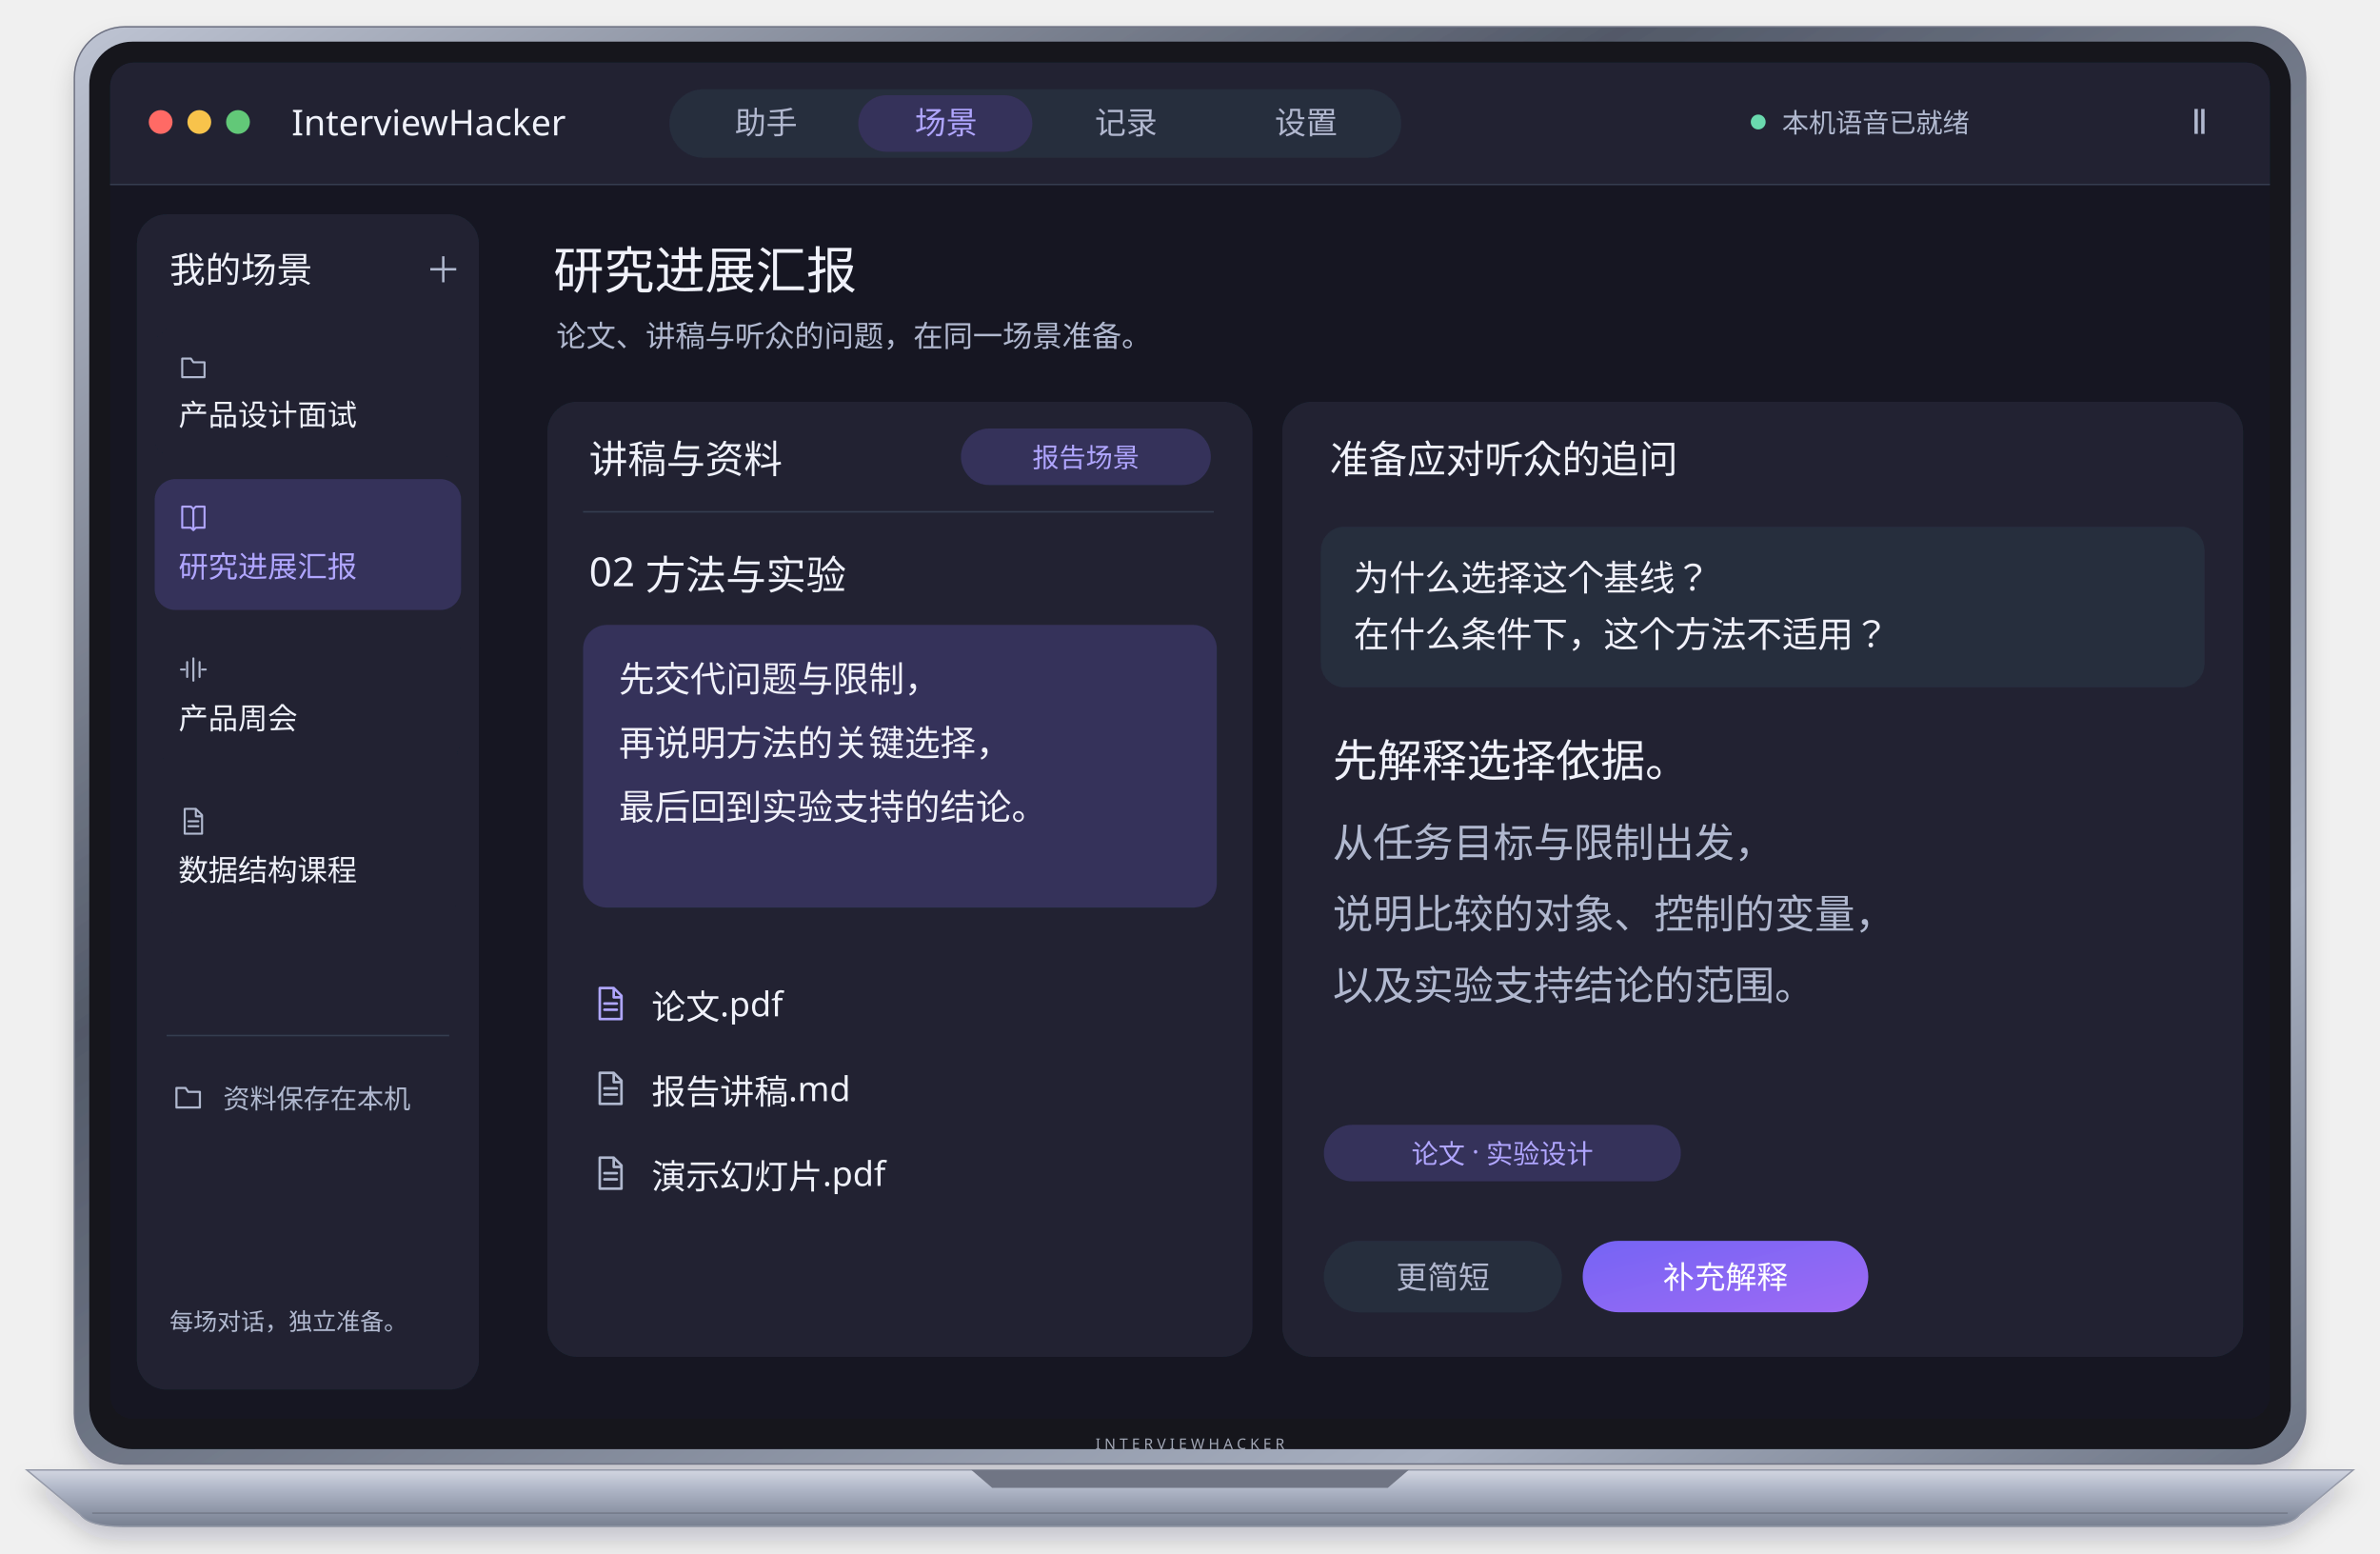
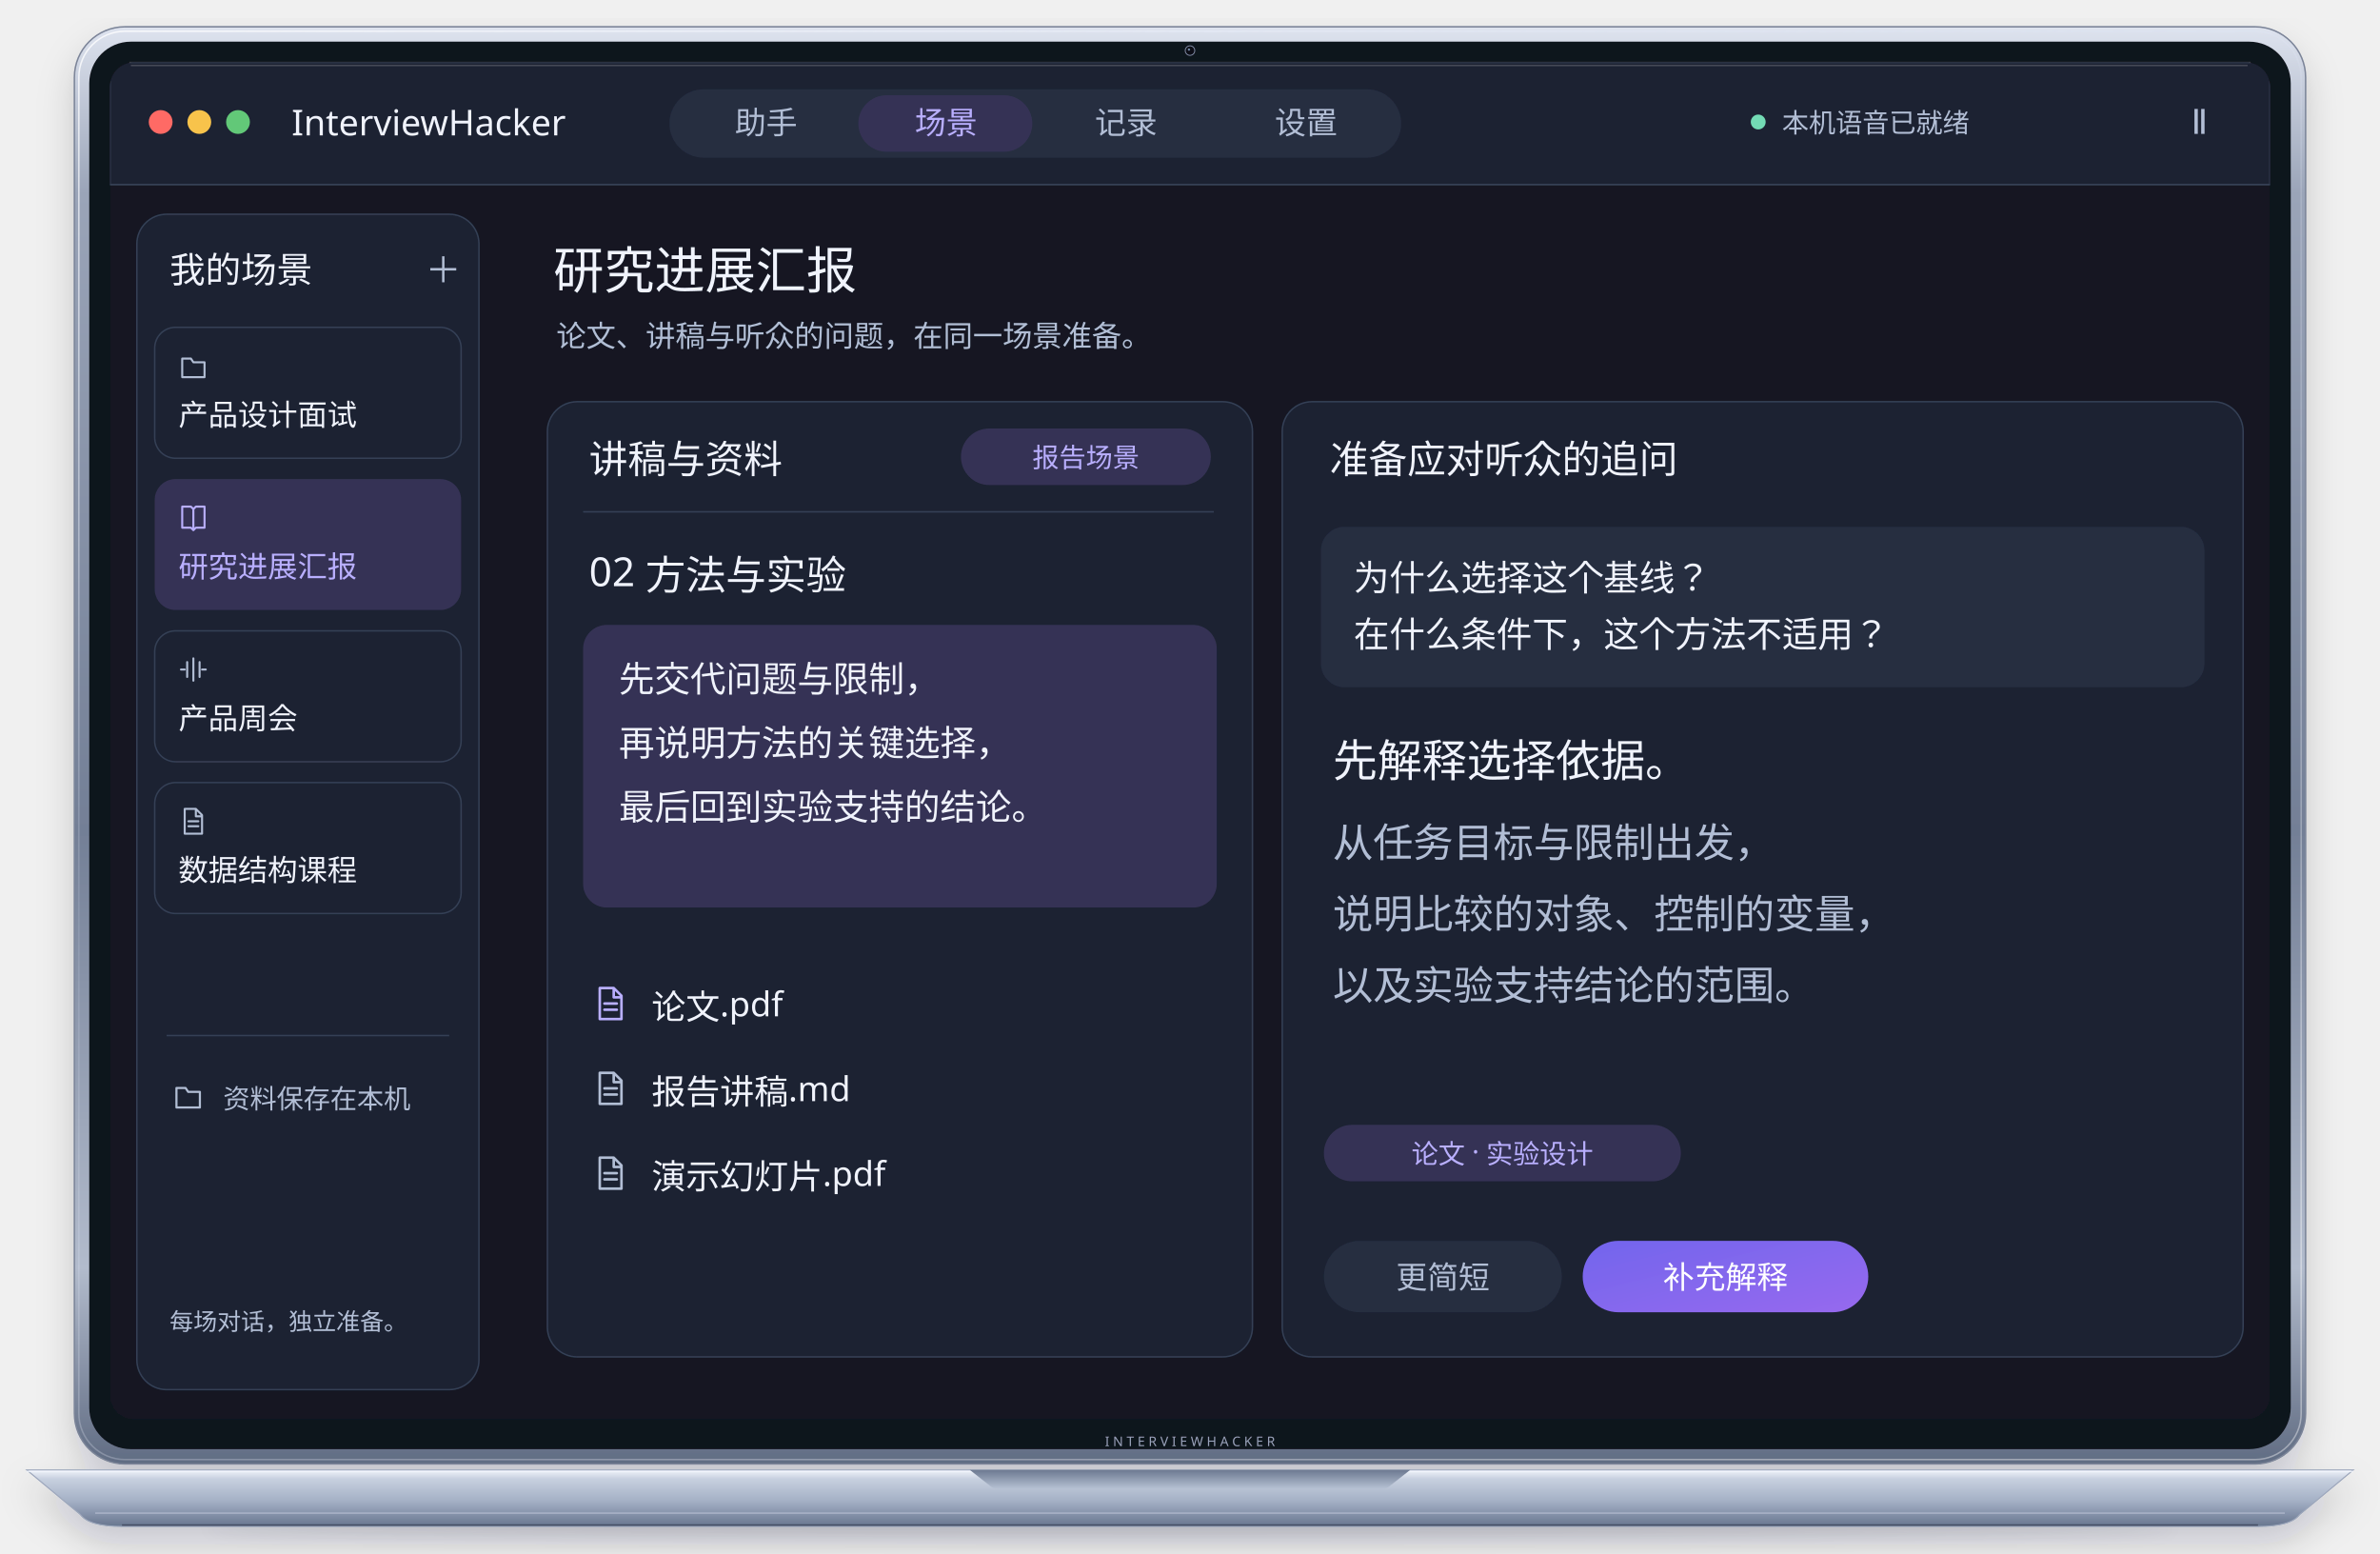
<svg xmlns="http://www.w3.org/2000/svg" width="1600" height="1044" viewBox="0 0 1600 1044" fill="none">
  <defs>
    <linearGradient id="accent" x1="0" y1="0" x2="1" y2="1">
-       <stop stop-color="#7564f4" />
-       <stop offset="1" stop-color="#9e6af4" />
+       <stop stop-color="#7265ed" />
+       <stop offset="1" stop-color="#9769ee" />
    </linearGradient>
-     <linearGradient id="metal" x1="0" y1="0" x2="1" y2="1">
-       <stop stop-color="#bfc5d4" />
-       <stop offset=".35" stop-color="#525968" />
-       <stop offset=".8" stop-color="#a7afc0" />
-       <stop offset="1" stop-color="#6b7383" />
+     <linearGradient id="metal" x1="0" y1="0" x2="0" y2="1">
+       <stop stop-color="#e1e6f1" />
+       <stop offset=".12" stop-color="#9aa4b8" />
+       <stop offset=".56" stop-color="#737f96" />
+       <stop offset=".86" stop-color="#b2bbcc" />
+       <stop offset="1" stop-color="#5d6980" />
+     </linearGradient>
+     <linearGradient id="rim-light" x1="0" y1="0" x2=".7" y2="1">
+       <stop stop-color="#fff" stop-opacity=".8" />
+       <stop offset=".42" stop-color="#e0e8fb" stop-opacity=".14" />
+       <stop offset="1" stop-color="#fff" stop-opacity=".4" />
    </linearGradient>
    <linearGradient id="base" x1="0" y1="0" x2="0" y2="1">
-       <stop stop-color="#d2d6e1" />
-       <stop offset=".35" stop-color="#aeb5c6" />
-       <stop offset="1" stop-color="#777f90" />
+       <stop stop-color="#f0f3fa" />
+       <stop offset=".16" stop-color="#c7d0df" />
+       <stop offset=".55" stop-color="#a4b0c5" />
+       <stop offset="1" stop-color="#67758f" />
+     </linearGradient>
+     <linearGradient id="notch" x1="0" y1="0" x2="0" y2="1">
+       <stop stop-color="#6c7991" />
+       <stop offset="1" stop-color="#b8c3d5" />
    </linearGradient>
    <clipPath id="display">
      <rect x="74" y="42" width="1452" height="912" rx="16" />
    </clipPath>
-     <filter id="device-shadow" x="-10%" y="-10%" width="120%" height="135%">
-       <feDropShadow dx="0" dy="9" stdDeviation="8" flood-color="#0e1427" flood-opacity=".18" />
+     <filter id="device-shadow" x="-8%" y="-6%" width="116%" height="126%">
+       <feDropShadow dx="0" dy="12" stdDeviation="12" flood-color="#0d1426" flood-opacity=".17" />
+     </filter>
+     <filter id="contact-shadow" x="-10%" y="-100%" width="120%" height="300%">
+       <feGaussianBlur stdDeviation="6" />
    </filter>
    <filter id="card-shadow" x="-20%" y="-20%" width="140%" height="160%">
-       <feDropShadow dx="0" dy="22" stdDeviation="22" flood-color="#0e1427" flood-opacity=".18" />
+       <feDropShadow dx="0" dy="15" stdDeviation="17" flood-color="#0d1426" flood-opacity=".16" />
    </filter>
    <filter id="phone-shadow" x="-20%" y="-10%" width="140%" height="130%">
-       <feDropShadow dx="0" dy="12" stdDeviation="10" flood-color="#0e1427" flood-opacity=".2" />
+       <feDropShadow dx="0" dy="12" stdDeviation="10" flood-color="#0d1426" flood-opacity=".18" />
    </filter>
  </defs>
  <g font-family="'HarmonyOS Sans SC','PingFang SC','Microsoft YaHei',sans-serif" text-rendering="geometricPrecision">
+     <ellipse cx="800" cy="1026" rx="660" ry="6" fill="#101626" opacity=".16" filter="url(#contact-shadow)" />
    <g filter="url(#device-shadow)">
-       <rect x="50" y="18" width="1500" height="966" rx="34" fill="url(#metal)" stroke="#6e7283" />
-       <rect x="60" y="28" width="1480" height="946" rx="29" fill="#12141b" stroke="none" />
+       <rect x="50" y="18" width="1500" height="966" rx="34" fill="url(#metal)" stroke="#7b8498" />
+       <rect x="53" y="21" width="1494" height="960" rx="31" fill="none" stroke="url(#rim-light)" />
+       <rect x="60" y="28" width="1480" height="946" rx="28" fill="#10131b" stroke="none" />
+       <path d="M87 42H1513" stroke="#bfc8db" stroke-opacity=".25" />
+       <circle cx="800" cy="34" r="3.2" fill="#090d15" stroke="#8491aa" stroke-width=".6" />
+       <circle cx="799.3" cy="33.3" r=".8" fill="#7186a5" />
      <g clip-path="url(#display)">
-         <rect x="74" y="42" width="1452" height="912" rx="16" fill="#141722" stroke="none" />
-         <rect x="74" y="42" width="1452" height="82" rx="0" fill="#202433" stroke="none" />
-         <path d="M74 124H1526" stroke="#363c50" />
+         <rect x="74" y="42" width="1452" height="912" rx="16" fill="#121723" stroke="none" />
+         <rect x="74" y="42" width="1452" height="82" rx="0" fill="#1c2232" stroke="#343f55" />
+         <path d="M74 124H1526" stroke="#343f55" />
        <circle cx="108" cy="82" r="8" fill="#ff6a65" />
        <circle cx="134" cy="82" r="8" fill="#f8c34b" />
        <circle cx="160" cy="82" r="8" fill="#62c878" />
-         <text x="196" y="91" font-size="24" font-weight="500" fill="#f0f1fa">InterviewHacker</text>
-         <rect x="450" y="60" width="492" height="46" rx="23" fill="#282d3e" stroke="none" />
-         <text x="515" y="90" font-size="21" font-weight="500" fill="#b1b8cf" text-anchor="middle">助手</text>
-         <rect x="577" y="64" width="117" height="38" rx="19" fill="#35305a" stroke="none" />
-         <text x="636" y="90" font-size="21" font-weight="500" fill="#b0a6ff" text-anchor="middle">场景</text>
-         <text x="757" y="90" font-size="21" font-weight="500" fill="#b1b8cf" text-anchor="middle">记录</text>
-         <text x="878" y="90" font-size="21" font-weight="500" fill="#b1b8cf" text-anchor="middle">设置</text>
-         <circle cx="1182" cy="82" r="5" fill="#6ad9ae" />
-         <text x="1198" y="89" font-size="18" font-weight="400" fill="#b1b8cf">本机语音已就绪</text>
-         <text x="1473" y="90" font-size="23" font-weight="400" fill="#b1b8cf">Ⅱ</text>
-         <rect x="92" y="144" width="230" height="790" rx="20" fill="#202433" stroke="none" />
-         <text x="114" y="190" font-size="24" font-weight="500" fill="#f0f1fa">我的场景</text>
-         <text x="286" y="190" font-size="24" font-weight="400" fill="#b1b8cf">＋</text>
-         <rect x="104" y="220" width="206" height="88" rx="14" fill="#202433" stroke="none" />
-         <g transform="translate(120 236) scale(0.8333333)" fill="none" stroke="#b1b8cf" stroke-width="1.65" stroke-linecap="round" stroke-linejoin="round">
+         <text x="196" y="91" font-size="24" font-weight="500" fill="#f0f3fc">InterviewHacker</text>
+         <rect x="450" y="60" width="492" height="46" rx="23" fill="#252d40" stroke="none" />
+         <text x="515" y="90" font-size="21" font-weight="500" fill="#b2bed5" text-anchor="middle">助手</text>
+         <rect x="577" y="64" width="117" height="38" rx="19" fill="#353254" stroke="none" />
+         <text x="636" y="90" font-size="21" font-weight="500" fill="#b9afff" text-anchor="middle">场景</text>
+         <text x="757" y="90" font-size="21" font-weight="500" fill="#b2bed5" text-anchor="middle">记录</text>
+         <text x="878" y="90" font-size="21" font-weight="500" fill="#b2bed5" text-anchor="middle">设置</text>
+         <circle cx="1182" cy="82" r="5" fill="#73dbb5" />
+         <text x="1198" y="89" font-size="18" font-weight="400" fill="#b2bed5">本机语音已就绪</text>
+         <text x="1473" y="90" font-size="23" font-weight="400" fill="#b2bed5">Ⅱ</text>
+         <rect x="92" y="144" width="230" height="790" rx="20" fill="#1c2232" stroke="#343f55" />
+         <text x="114" y="190" font-size="24" font-weight="500" fill="#f0f3fc">我的场景</text>
+         <text x="286" y="190" font-size="24" font-weight="400" fill="#b2bed5">＋</text>
+         <rect x="104" y="220" width="206" height="88" rx="14" fill="#1c2232" stroke="#343f55" />
+         <g transform="translate(120 236) scale(0.8333333)" fill="none" stroke="#b2bed5" stroke-width="1.65" stroke-linecap="round" stroke-linejoin="round">
          <path d="M3 6h7l2 3h9v12H3z" />
        </g>
-         <text x="120" y="286" font-size="20" font-weight="400" fill="#f0f1fa">产品设计面试</text>
-         <rect x="104" y="322" width="206" height="88" rx="14" fill="#35305a" stroke="none" />
-         <g transform="translate(120 338) scale(0.8333333)" fill="none" stroke="#b0a6ff" stroke-width="1.65" stroke-linecap="round" stroke-linejoin="round">
+         <text x="120" y="286" font-size="20" font-weight="400" fill="#f0f3fc">产品设计面试</text>
+         <rect x="104" y="322" width="206" height="88" rx="14" fill="#353254" stroke="none" />
+         <g transform="translate(120 338) scale(0.8333333)" fill="none" stroke="#b9afff" stroke-width="1.65" stroke-linecap="round" stroke-linejoin="round">
          <path d="M3 3h7l2 2 2-2h7v17h-7l-2 2-2-2H3zM12 5v17" />
        </g>
-         <text x="120" y="388" font-size="20" font-weight="500" fill="#b0a6ff">研究进展汇报</text>
-         <rect x="104" y="424" width="206" height="88" rx="14" fill="#202433" stroke="none" />
-         <g transform="translate(120 440) scale(0.8333333)" fill="none" stroke="#b1b8cf" stroke-width="1.65" stroke-linecap="round" stroke-linejoin="round">
+         <text x="120" y="388" font-size="20" font-weight="500" fill="#b9afff">研究进展汇报</text>
+         <rect x="104" y="424" width="206" height="88" rx="14" fill="#1c2232" stroke="#343f55" />
+         <g transform="translate(120 440) scale(0.8333333)" fill="none" stroke="#b2bed5" stroke-width="1.65" stroke-linecap="round" stroke-linejoin="round">
          <path d="M2 12h3m2-6v12m5-15v18m5-15v12m2-6h3" />
        </g>
-         <text x="120" y="490" font-size="20" font-weight="400" fill="#f0f1fa">产品周会</text>
-         <rect x="104" y="526" width="206" height="88" rx="14" fill="#202433" stroke="none" />
-         <g transform="translate(120 542) scale(0.8333333)" fill="none" stroke="#b1b8cf" stroke-width="1.65" stroke-linecap="round" stroke-linejoin="round">
+         <text x="120" y="490" font-size="20" font-weight="400" fill="#f0f3fc">产品周会</text>
+         <rect x="104" y="526" width="206" height="88" rx="14" fill="#1c2232" stroke="#343f55" />
+         <g transform="translate(120 542) scale(0.8333333)" fill="none" stroke="#b2bed5" stroke-width="1.65" stroke-linecap="round" stroke-linejoin="round">
          <path d="M5 2h9l5 5v15H5zM14 2v6h5M8 12h8M8 16h8" />
        </g>
-         <text x="120" y="592" font-size="20" font-weight="400" fill="#f0f1fa">数据结构课程</text>
-         <path d="M112 696H302" stroke="#363c50" />
-         <g transform="translate(116 726) scale(0.875)" fill="none" stroke="#b1b8cf" stroke-width="1.65" stroke-linecap="round" stroke-linejoin="round">
+         <text x="120" y="592" font-size="20" font-weight="400" fill="#f0f3fc">数据结构课程</text>
+         <path d="M112 696H302" stroke="#343f55" />
+         <g transform="translate(116 726) scale(0.875)" fill="none" stroke="#b2bed5" stroke-width="1.65" stroke-linecap="round" stroke-linejoin="round">
          <path d="M3 6h7l2 3h9v12H3z" />
        </g>
-         <text x="150" y="745" font-size="18" font-weight="400" fill="#b1b8cf">资料保存在本机</text>
-         <text x="114" y="894" font-size="16" font-weight="400" fill="#b1b8cf">每场对话，独立准备。</text>
-         <text x="372" y="194" font-size="34" font-weight="500" fill="#f0f1fa">研究进展汇报</text>
-         <text x="374" y="233" font-size="20" font-weight="400" fill="#b1b8cf">论文、讲稿与听众的问题，在同一场景准备。</text>
-         <rect x="368" y="270" width="474" height="642" rx="20" fill="#202433" stroke="none" />
-         <rect x="862" y="270" width="646" height="642" rx="20" fill="#202433" stroke="none" />
-         <text x="396" y="318" font-size="26" font-weight="500" fill="#f0f1fa">讲稿与资料</text>
-         <rect x="646" y="288" width="168" height="38" rx="19" fill="#35305a" stroke="none" />
-         <text x="730" y="314" font-size="18" font-weight="500" fill="#b0a6ff" text-anchor="middle">报告场景</text>
-         <path d="M392 344H816" stroke="#363c50" />
-         <text x="396" y="394" font-size="27" font-weight="500" fill="#f0f1fa">02  方法与实验</text>
-         <rect x="392" y="420" width="426" height="190" rx="16" fill="#35305a" stroke="none" />
-         <text x="416" y="465" font-size="24" font-weight="400" fill="#f0f1fa">先交代问题与限制，</text>
-         <text x="416" y="508" font-size="24" font-weight="400" fill="#f0f1fa">再说明方法的关键选择，</text>
-         <text x="416" y="551" font-size="24" font-weight="400" fill="#f0f1fa">最后回到实验支持的结论。</text>
-         <g transform="translate(398 662) scale(1.041667)" fill="none" stroke="#b0a6ff" stroke-width="1.65" stroke-linecap="round" stroke-linejoin="round">
+         <text x="150" y="745" font-size="18" font-weight="400" fill="#b2bed5">资料保存在本机</text>
+         <text x="114" y="894" font-size="16" font-weight="400" fill="#b2bed5">每场对话，独立准备。</text>
+         <text x="372" y="194" font-size="34" font-weight="500" fill="#f0f3fc">研究进展汇报</text>
+         <text x="374" y="233" font-size="20" font-weight="400" fill="#b2bed5">论文、讲稿与听众的问题，在同一场景准备。</text>
+         <rect x="368" y="270" width="474" height="642" rx="20" fill="#1c2232" stroke="#343f55" />
+         <rect x="862" y="270" width="646" height="642" rx="20" fill="#1c2232" stroke="#343f55" />
+         <text x="396" y="318" font-size="26" font-weight="500" fill="#f0f3fc">讲稿与资料</text>
+         <rect x="646" y="288" width="168" height="38" rx="19" fill="#353254" stroke="none" />
+         <text x="730" y="314" font-size="18" font-weight="500" fill="#b9afff" text-anchor="middle">报告场景</text>
+         <path d="M392 344H816" stroke="#343f55" />
+         <text x="396" y="394" font-size="27" font-weight="500" fill="#f0f3fc">02  方法与实验</text>
+         <rect x="392" y="420" width="426" height="190" rx="16" fill="#353254" stroke="none" />
+         <text x="416" y="465" font-size="24" font-weight="400" fill="#f0f3fc">先交代问题与限制，</text>
+         <text x="416" y="508" font-size="24" font-weight="400" fill="#f0f3fc">再说明方法的关键选择，</text>
+         <text x="416" y="551" font-size="24" font-weight="400" fill="#f0f3fc">最后回到实验支持的结论。</text>
+         <g transform="translate(398 662) scale(1.041667)" fill="none" stroke="#b9afff" stroke-width="1.65" stroke-linecap="round" stroke-linejoin="round">
          <path d="M5 2h9l5 5v15H5zM14 2v6h5M8 12h8M8 16h8" />
        </g>
-         <text x="438" y="685" font-size="23" font-weight="400" fill="#f0f1fa">论文.pdf</text>
-         <g transform="translate(398 719) scale(1.041667)" fill="none" stroke="#b1b8cf" stroke-width="1.65" stroke-linecap="round" stroke-linejoin="round">
+         <text x="438" y="685" font-size="23" font-weight="400" fill="#f0f3fc">论文.pdf</text>
+         <g transform="translate(398 719) scale(1.041667)" fill="none" stroke="#b2bed5" stroke-width="1.65" stroke-linecap="round" stroke-linejoin="round">
          <path d="M5 2h9l5 5v15H5zM14 2v6h5M8 12h8M8 16h8" />
        </g>
-         <text x="438" y="742" font-size="23" font-weight="400" fill="#f0f1fa">报告讲稿.md</text>
-         <g transform="translate(398 776) scale(1.041667)" fill="none" stroke="#b1b8cf" stroke-width="1.65" stroke-linecap="round" stroke-linejoin="round">
+         <text x="438" y="742" font-size="23" font-weight="400" fill="#f0f3fc">报告讲稿.md</text>
+         <g transform="translate(398 776) scale(1.041667)" fill="none" stroke="#b2bed5" stroke-width="1.65" stroke-linecap="round" stroke-linejoin="round">
          <path d="M5 2h9l5 5v15H5zM14 2v6h5M8 12h8M8 16h8" />
        </g>
-         <text x="438" y="799" font-size="23" font-weight="400" fill="#f0f1fa">演示幻灯片.pdf</text>
-         <text x="894" y="318" font-size="26" font-weight="500" fill="#f0f1fa">准备应对听众的追问</text>
-         <rect x="888" y="354" width="594" height="108" rx="16" fill="#282d3e" stroke="none" />
-         <text x="910" y="397" font-size="24" font-weight="400" fill="#f0f1fa">为什么选择这个基线？</text>
-         <text x="910" y="435" font-size="24" font-weight="400" fill="#f0f1fa">在什么条件下，这个方法不适用？</text>
-         <text x="896" y="522" font-size="30" font-weight="500" fill="#f0f1fa">先解释选择依据。</text>
-         <text x="896" y="576" font-size="27" font-weight="400" fill="#b1b8cf">从任务目标与限制出发，</text>
-         <text x="896" y="624" font-size="27" font-weight="400" fill="#b1b8cf">说明比较的对象、控制的变量，</text>
-         <text x="896" y="672" font-size="27" font-weight="400" fill="#b1b8cf">以及实验支持结论的范围。</text>
-         <rect x="890" y="756" width="240" height="38" rx="19" fill="#35305a" stroke="none" />
-         <text x="1010" y="782" font-size="18" font-weight="500" fill="#b0a6ff" text-anchor="middle">论文 · 实验设计</text>
-         <rect x="890" y="834" width="160" height="48" rx="24" fill="#282d3e" stroke="none" />
-         <text x="970" y="866" font-size="21" font-weight="500" fill="#b1b8cf" text-anchor="middle">更简短</text>
+         <text x="438" y="799" font-size="23" font-weight="400" fill="#f0f3fc">演示幻灯片.pdf</text>
+         <text x="894" y="318" font-size="26" font-weight="500" fill="#f0f3fc">准备应对听众的追问</text>
+         <rect x="888" y="354" width="594" height="108" rx="16" fill="#252d40" stroke="none" />
+         <text x="910" y="397" font-size="24" font-weight="400" fill="#f0f3fc">为什么选择这个基线？</text>
+         <text x="910" y="435" font-size="24" font-weight="400" fill="#f0f3fc">在什么条件下，这个方法不适用？</text>
+         <text x="896" y="522" font-size="30" font-weight="500" fill="#f0f3fc">先解释选择依据。</text>
+         <text x="896" y="576" font-size="27" font-weight="400" fill="#b2bed5">从任务目标与限制出发，</text>
+         <text x="896" y="624" font-size="27" font-weight="400" fill="#b2bed5">说明比较的对象、控制的变量，</text>
+         <text x="896" y="672" font-size="27" font-weight="400" fill="#b2bed5">以及实验支持结论的范围。</text>
+         <rect x="890" y="756" width="240" height="38" rx="19" fill="#353254" stroke="none" />
+         <text x="1010" y="782" font-size="18" font-weight="500" fill="#b9afff" text-anchor="middle">论文 · 实验设计</text>
+         <rect x="890" y="834" width="160" height="48" rx="24" fill="#252d40" stroke="none" />
+         <text x="970" y="866" font-size="21" font-weight="500" fill="#b2bed5" text-anchor="middle">更简短</text>
        <rect x="1064" y="834" width="192" height="48" rx="24" fill="url(#accent)" stroke="none" />
        <text x="1160" y="866" font-size="21" font-weight="500" fill="#fff" text-anchor="middle">补充解释</text>
      </g>
-       <text x="800" y="974" font-size="10" font-weight="500" fill="#a4a8b6" text-anchor="middle">I N T E R V I E W H A C K E R</text>
-       <path d="M18 988H1582L1546 1018Q1540 1026 1518 1026H82Q60 1026 54 1018Z" fill="url(#base)" stroke="#959aa9" />
-       <path d="M653 988H947L933 1000H667Z" fill="#707584" />
-       <path d="M62 1017H1538" stroke="#636978" opacity=".6" />
+       <path d="M88 44H1511" stroke="#fff" stroke-opacity=".18" />
+       <text x="800" y="972" font-size="9" font-weight="500" fill="#98a3ba" text-anchor="middle">I N T E R V I E W H A C K E R</text>
+       <path d="M18 988H1582L1546 1018Q1540 1026 1518 1026H82Q60 1026 54 1018Z" fill="url(#base)" stroke="#9ca6bb" stroke-width=".8" />
+       <path d="M18 989H1582" stroke="#f4f6fd" stroke-opacity=".8" />
+       <path d="M652 988H948L934 999Q932 1001 926 1001H674Q668 1001 666 999Z" fill="url(#notch)" />
+       <path d="M64 1017H1536" stroke="#f0f3fc" stroke-opacity=".34" />
+       <path d="M82 1025H1518" stroke="#3a4356" stroke-opacity=".74" />
    </g>
  </g>
</svg>
